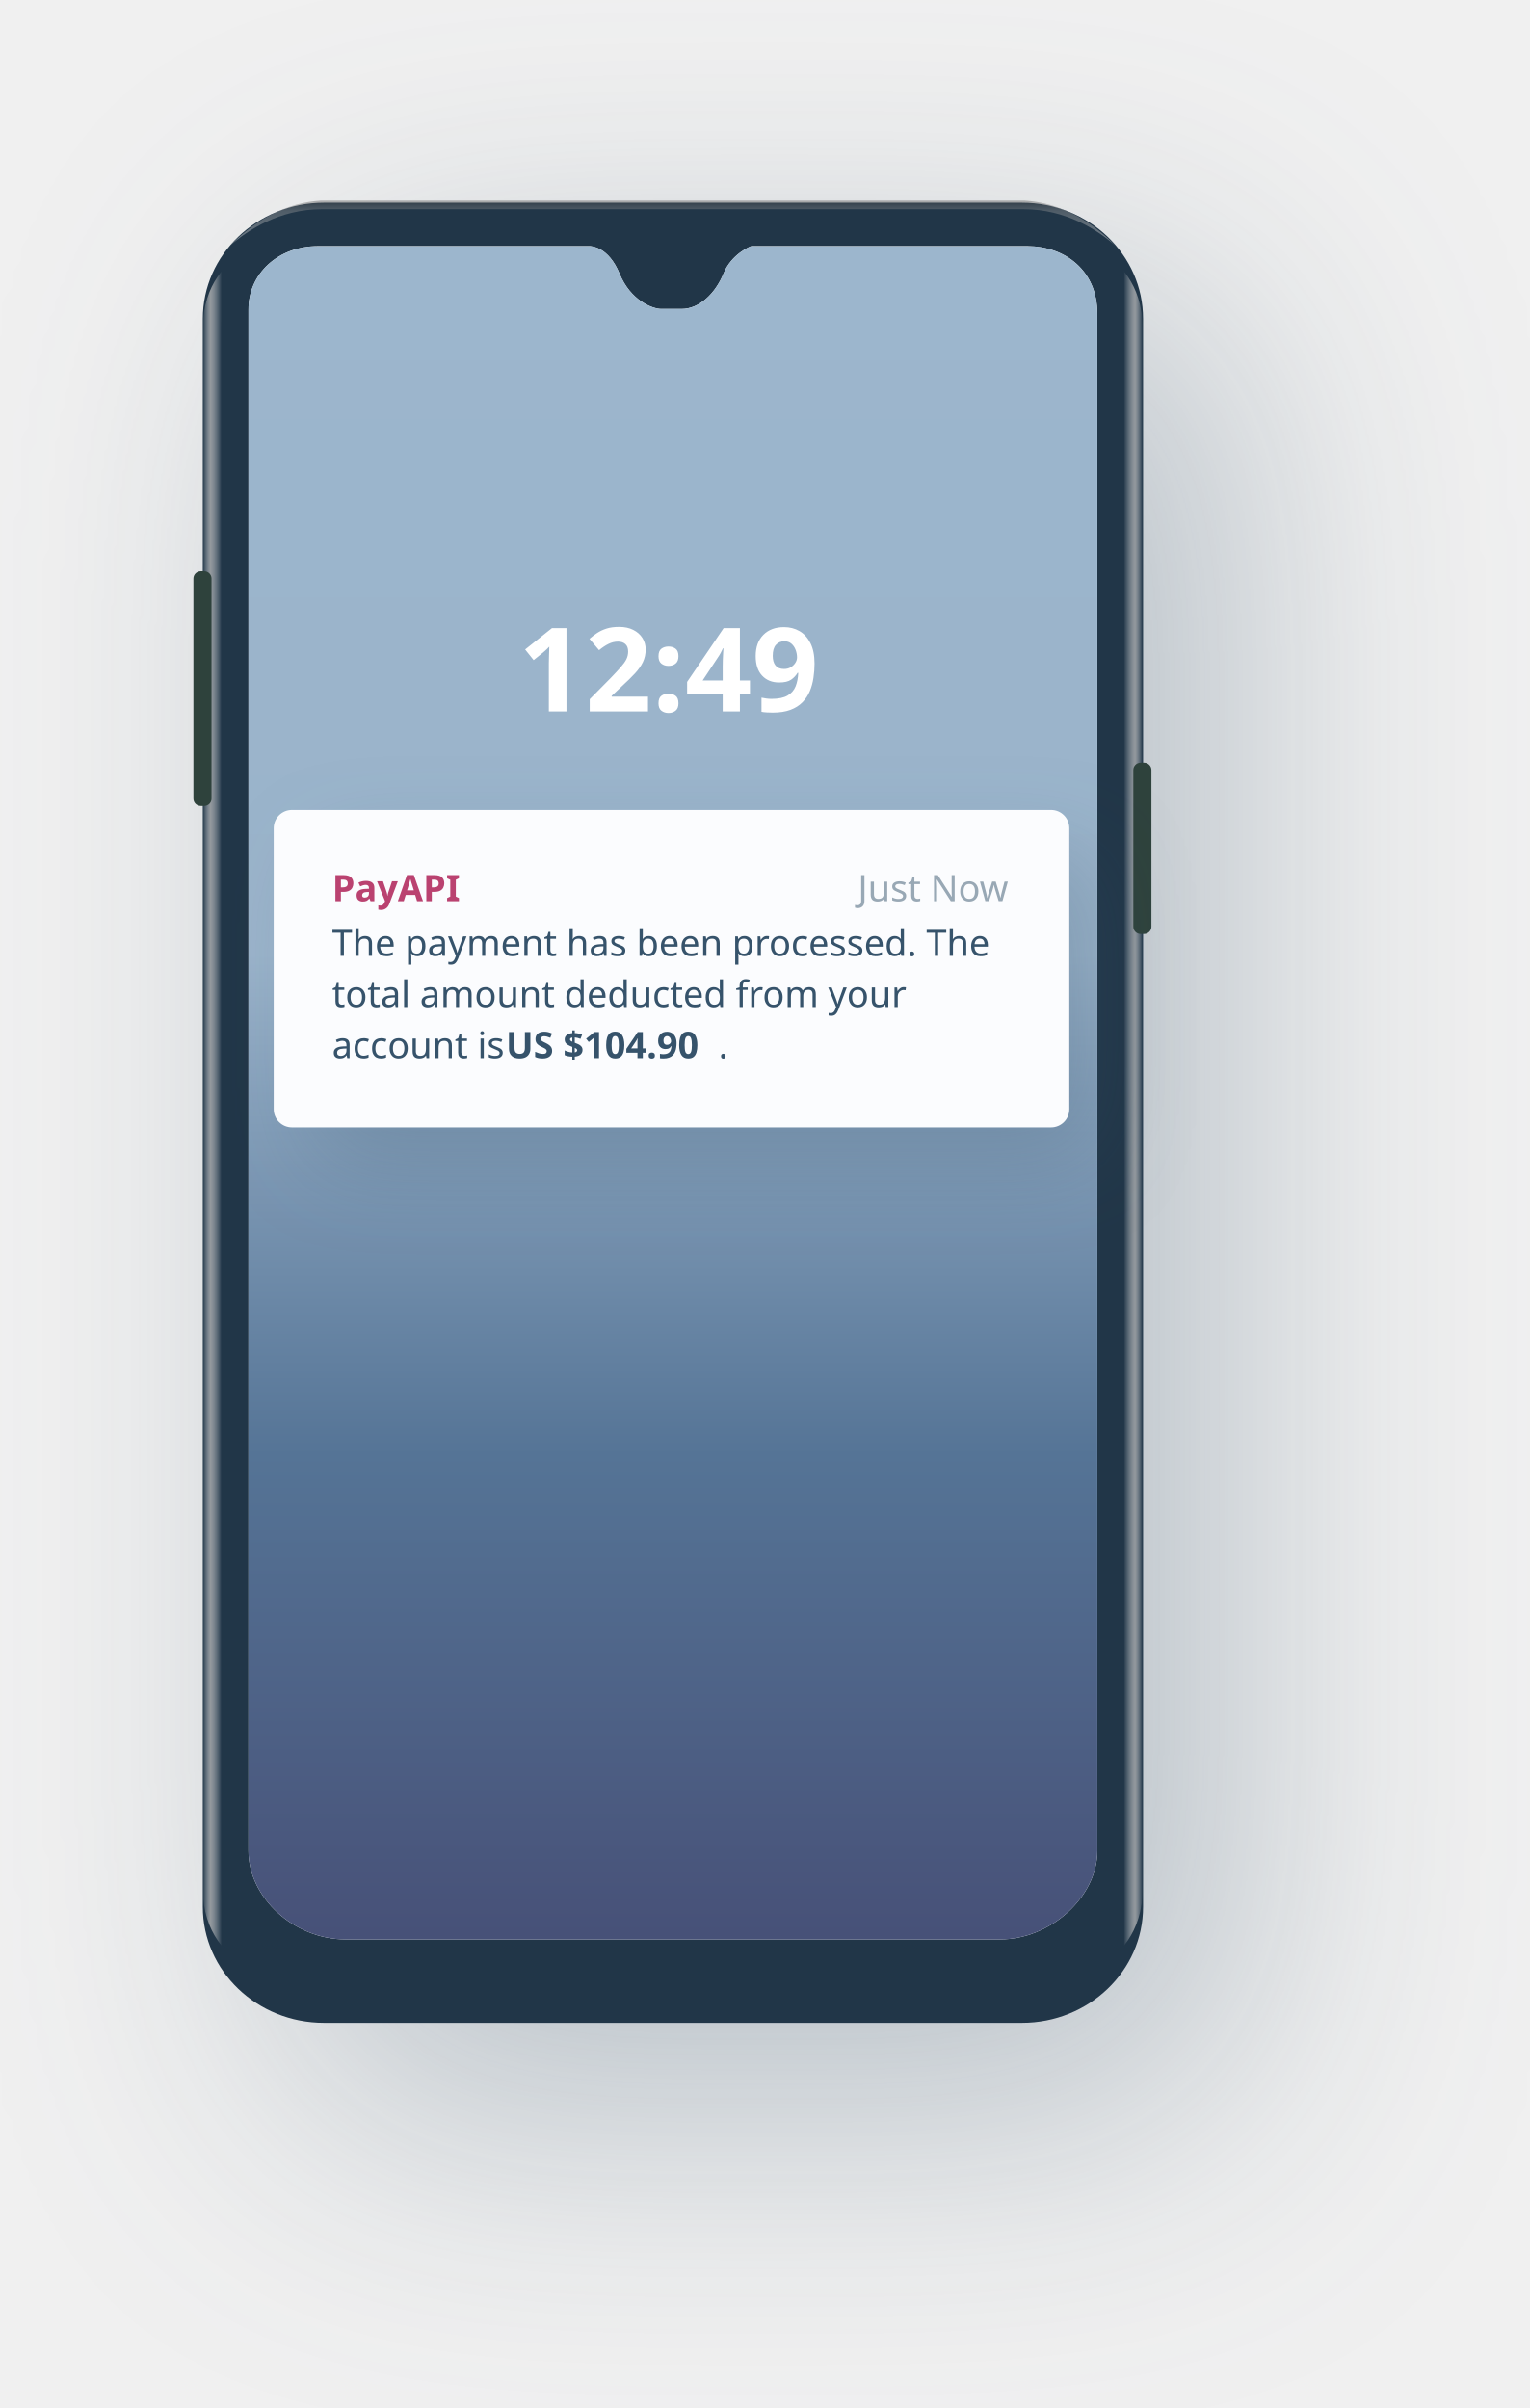
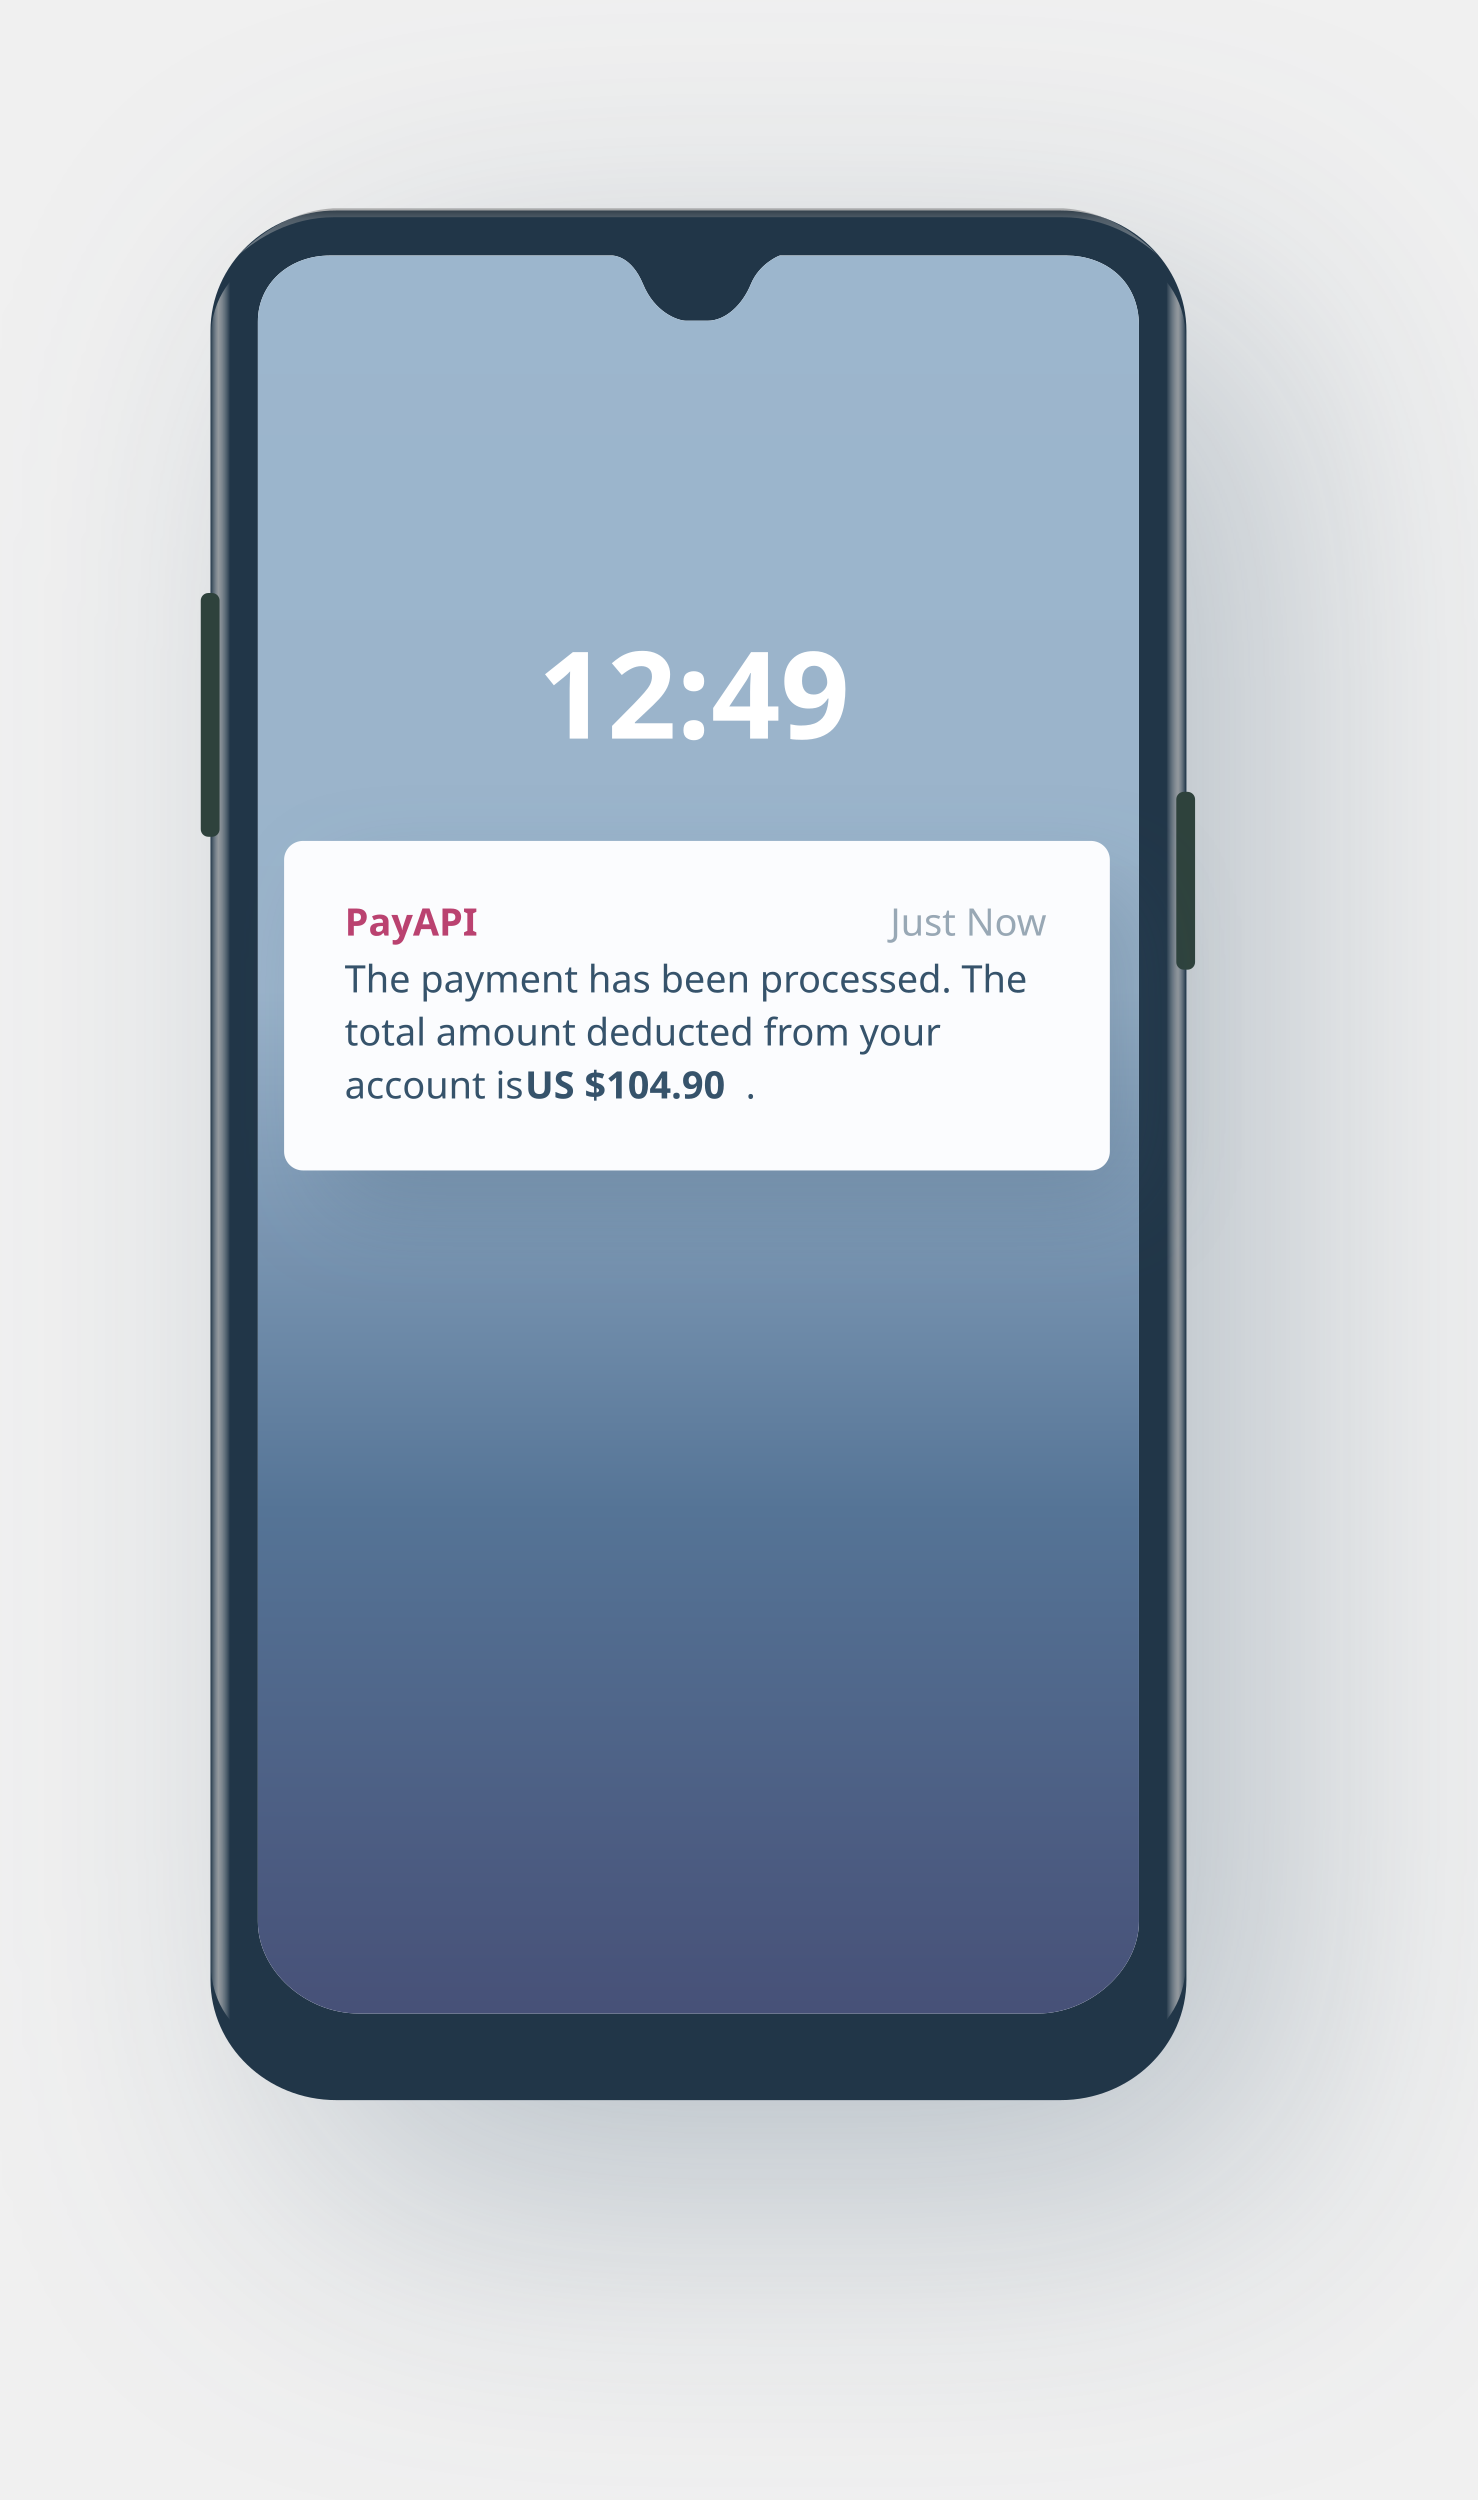
- <svg xmlns="http://www.w3.org/2000/svg" xmlns:xlink="http://www.w3.org/1999/xlink" width="419" height="660">
+ <svg xmlns="http://www.w3.org/2000/svg" xmlns:xlink="http://www.w3.org/1999/xlink" width="390" height="660">
  <defs>
    <linearGradient id="c" x1="50%" x2="50%" y1="0%" y2="100%">
      <stop offset="0%" stop-color="#454545" />
      <stop offset="22.628%" stop-color="#999" />
      <stop offset="100%" stop-color="#FFF" />
    </linearGradient>
    <linearGradient id="d" x1="100%" x2="30.702%" y1="50%" y2="50%">
      <stop offset="0%" stop-color="#FFF" stop-opacity="0" />
      <stop offset="22.218%" stop-color="#BABABA" />
      <stop offset="54.678%" stop-color="#FFF" stop-opacity="0" />
      <stop offset="100%" stop-color="#FFF" stop-opacity="0" />
    </linearGradient>
    <linearGradient id="e" x1="100%" x2="30.591%" y1="50%" y2="50%">
      <stop offset="0%" stop-color="#FFF" stop-opacity="0" />
      <stop offset="22.218%" stop-color="#BABABA" />
      <stop offset="54.678%" stop-color="#FFF" stop-opacity="0" />
      <stop offset="100%" stop-color="#FFF" stop-opacity="0" />
    </linearGradient>
    <linearGradient id="g" x1="50%" x2="50%" y1="0%" y2="99.221%">
      <stop offset="0%" stop-color="#9CB6CD" />
      <stop offset="42.056%" stop-color="#9AB3CA" />
      <stop offset="71.659%" stop-color="#557496" />
      <stop offset="100%" stop-color="#475178" />
    </linearGradient>
    <filter id="a" width="202.9%" height="153.1%" x="-41.7%" y="-21.5%" filterUnits="objectBoundingBox">
      <feOffset dx="25" dy="25" in="SourceAlpha" result="shadowOffsetOuter1" />
      <feGaussianBlur in="shadowOffsetOuter1" result="shadowBlurOuter1" stdDeviation="40" />
      <feColorMatrix in="shadowBlurOuter1" values="0 0 0 0 0.212 0 0 0 0 0.325 0 0 0 0 0.419 0 0 0 0.301 0" />
    </filter>
    <filter id="i" width="125.2%" height="163.2%" x="-8%" y="-20.1%" filterUnits="objectBoundingBox">
      <feMorphology in="SourceAlpha" radius="5" result="shadowSpreadOuter1" />
      <feOffset dx="10" dy="10" in="shadowSpreadOuter1" result="shadowOffsetOuter1" />
      <feGaussianBlur in="shadowOffsetOuter1" result="shadowBlurOuter1" stdDeviation="12.5" />
      <feColorMatrix in="shadowBlurOuter1" values="0 0 0 0 0.212 0 0 0 0 0.325 0 0 0 0 0.419 0 0 0 0.25 0" />
    </filter>
    <path id="b" d="M35.776.57H227.01c18.34 0 33.208 14.235 33.208 31.795v435.27c0 17.56-14.867 31.796-33.208 31.796H35.776c-18.34 0-33.208-14.236-33.208-31.796V32.365C2.568 14.805 17.436.569 35.776.569z" />
    <path id="f" d="M93.602 0H19.196C8.09 0 0 7.563 0 17.441v422.39c0 12.88 12.502 24.292 26.64 24.292h179.332c13.618 0 26.64-11.5 26.64-24.292V18.583c0-11.84-8.79-18.513-19.196-18.583H137.83c-.287.047-5.479 2.182-7.673 7.563-2.195 5.382-6.61 9.672-11.445 9.672h-5.615c-2.298 0-8.348-2.23-11.411-9.672C98.623.121 93.888.047 93.602 0z" />
    <rect id="j" width="218" height="87" x="0" y="0" rx="5" />
  </defs>
  <g fill="none" fill-rule="evenodd" transform="translate(53 55)">
    <use xlink:href="#b" fill="#000" filter="url(#a)" />
    <use xlink:href="#b" fill="#213648" />
    <path fill="url(#c)" fill-opacity=".65" d="M225.18 0H32.356C23.352.549 15.05 4.657 7.447 12.324c4.89-4.268 13.61-9.98 25.14-9.98h192.362c11.53 0 20.25 5.712 25.14 9.98C242.486 4.657 234.183.549 225.18 0z" opacity=".596" transform="translate(2.568)" />
    <path fill="url(#d)" d="M252.431 462.67V34.983c0-11.476-4.217-15.718-6.733-18.442-2.516-2.723-2.623-4.113.992-2.056 3.615 2.056 10.845 8.047 10.845 20.498V462.67c0 12.451-7.23 18.441-10.845 20.498-3.615 2.056-3.508.667-.992-2.057s6.733-6.966 6.733-18.441z" opacity=".75" transform="translate(2.568)" />
    <path fill="url(#e)" d="M8.548 462.67V34.983c0-11.476-4.217-15.718-6.733-18.442-2.516-2.723-2.623-4.113.992-2.056 3.615 2.056 10.845 8.047 10.845 20.498V462.67c0 12.451-7.23 18.441-10.845 20.498-3.615 2.056-3.508.667-.992-2.057s6.733-6.966 6.733-18.441z" opacity=".75" transform="matrix(-1 0 0 1 16.22 0)" />
    <path fill="#2E423C" d="M2 101.557h.965a2 2 0 0 1 2 2v60.35a2 2 0 0 1-2 2H2a2 2 0 0 1-2-2v-60.35a2 2 0 0 1 2-2zm257.535 52.487h.965a2 2 0 0 1 2 2v42.95a2 2 0 0 1-2 2h-.965a2 2 0 0 1-2-2v-42.95a2 2 0 0 1 2-2z" />
    <g transform="translate(15.074 12.444)">
      <mask id="h" fill="#fff">
        <use xlink:href="#f" />
      </mask>
      <use xlink:href="#f" fill="#FFF" />
      <path fill="url(#g)" d="M-.074 0h233v465h-233z" mask="url(#h)" />
      <text fill="#FFF" font-family="sans-serif" font-size="32" font-weight="bold" mask="url(#h)">
        <tspan x="73.926" y="127.556">12:49</tspan>
      </text>
    </g>
    <g transform="translate(22 167)">
      <use xlink:href="#j" fill="#000" filter="url(#i)" />
      <use xlink:href="#j" fill="#FBFCFE" />
      <g font-size="10">
        <text fill="#BA4270" font-family="sans-serif" font-weight="bold" transform="translate(16 16)">
          <tspan x="0" y="9">PayAPI</tspan>
        </text>
        <text fill="#36536B" font-family="sans-serif" opacity=".5" transform="translate(16 16)">
          <tspan x="144.05" y="9">Just Now</tspan>
        </text>
      </g>
      <text fill="#36536B" font-family="sans-serif" font-size="10">
        <tspan x="16" y="40">The payment has been processed. The </tspan>
        <tspan x="16" y="54">total amount deducted from your </tspan>
        <tspan x="16" y="68">account is</tspan>
        <tspan x="63.62" y="68" font-family="sans-serif" font-weight="bold"> US $104.90</tspan>
        <tspan x="121.855" y="68">.</tspan>
      </text>
    </g>
  </g>
</svg>
